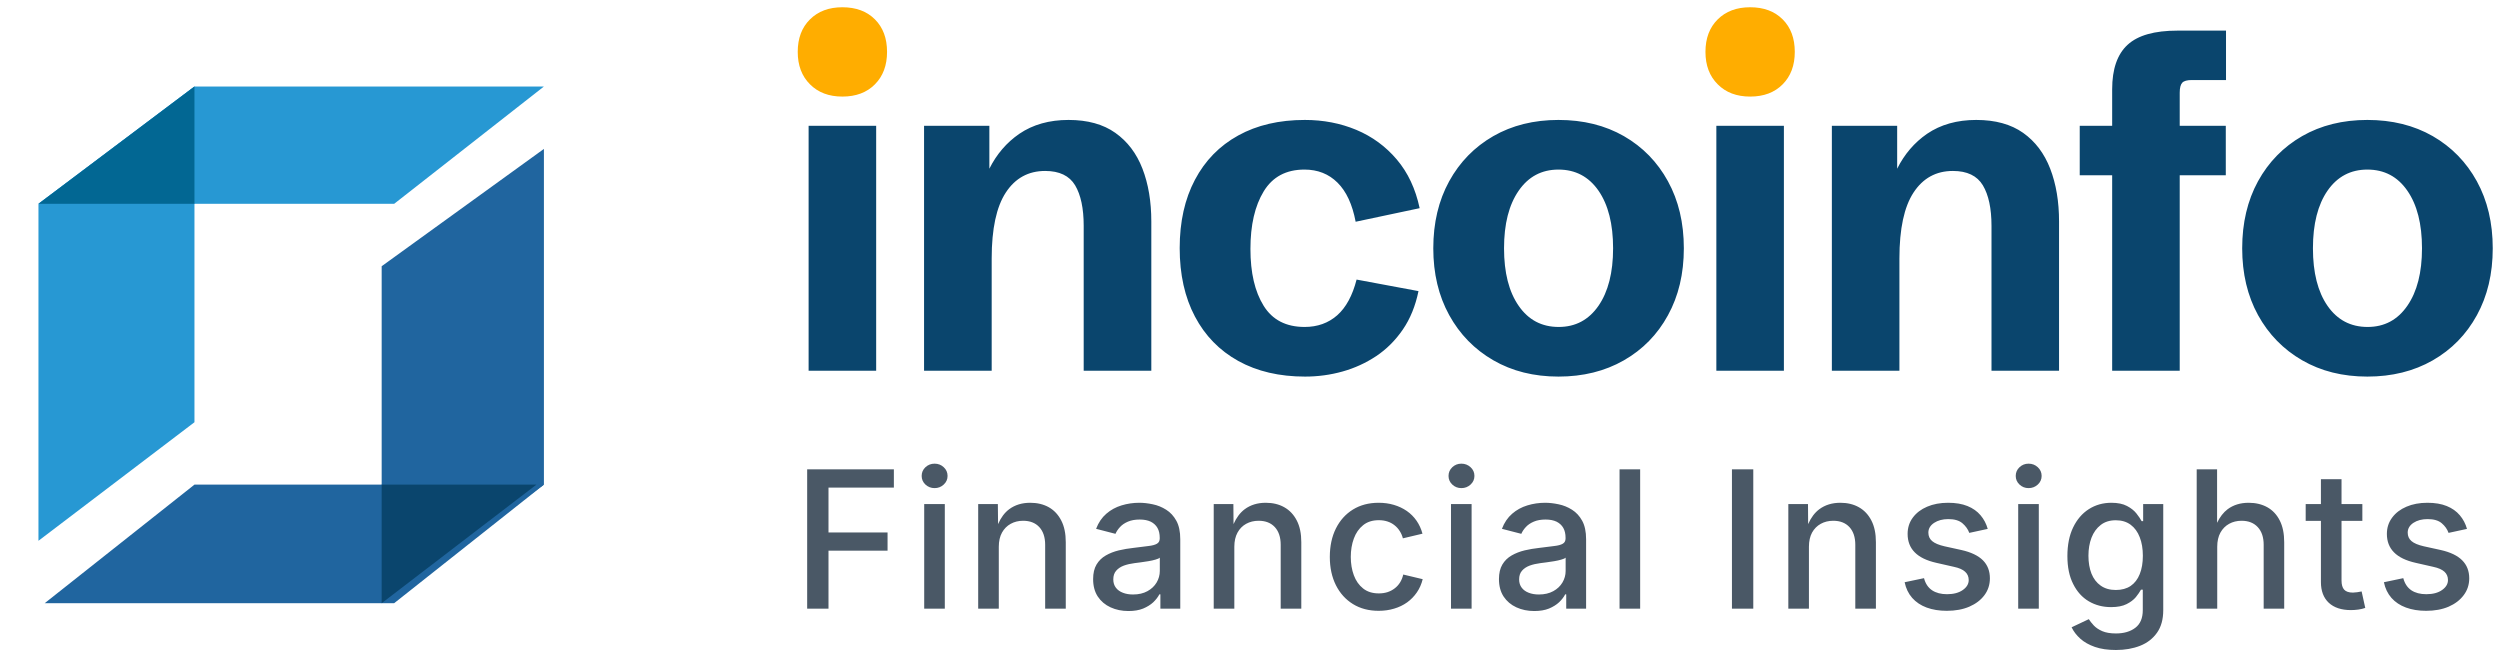
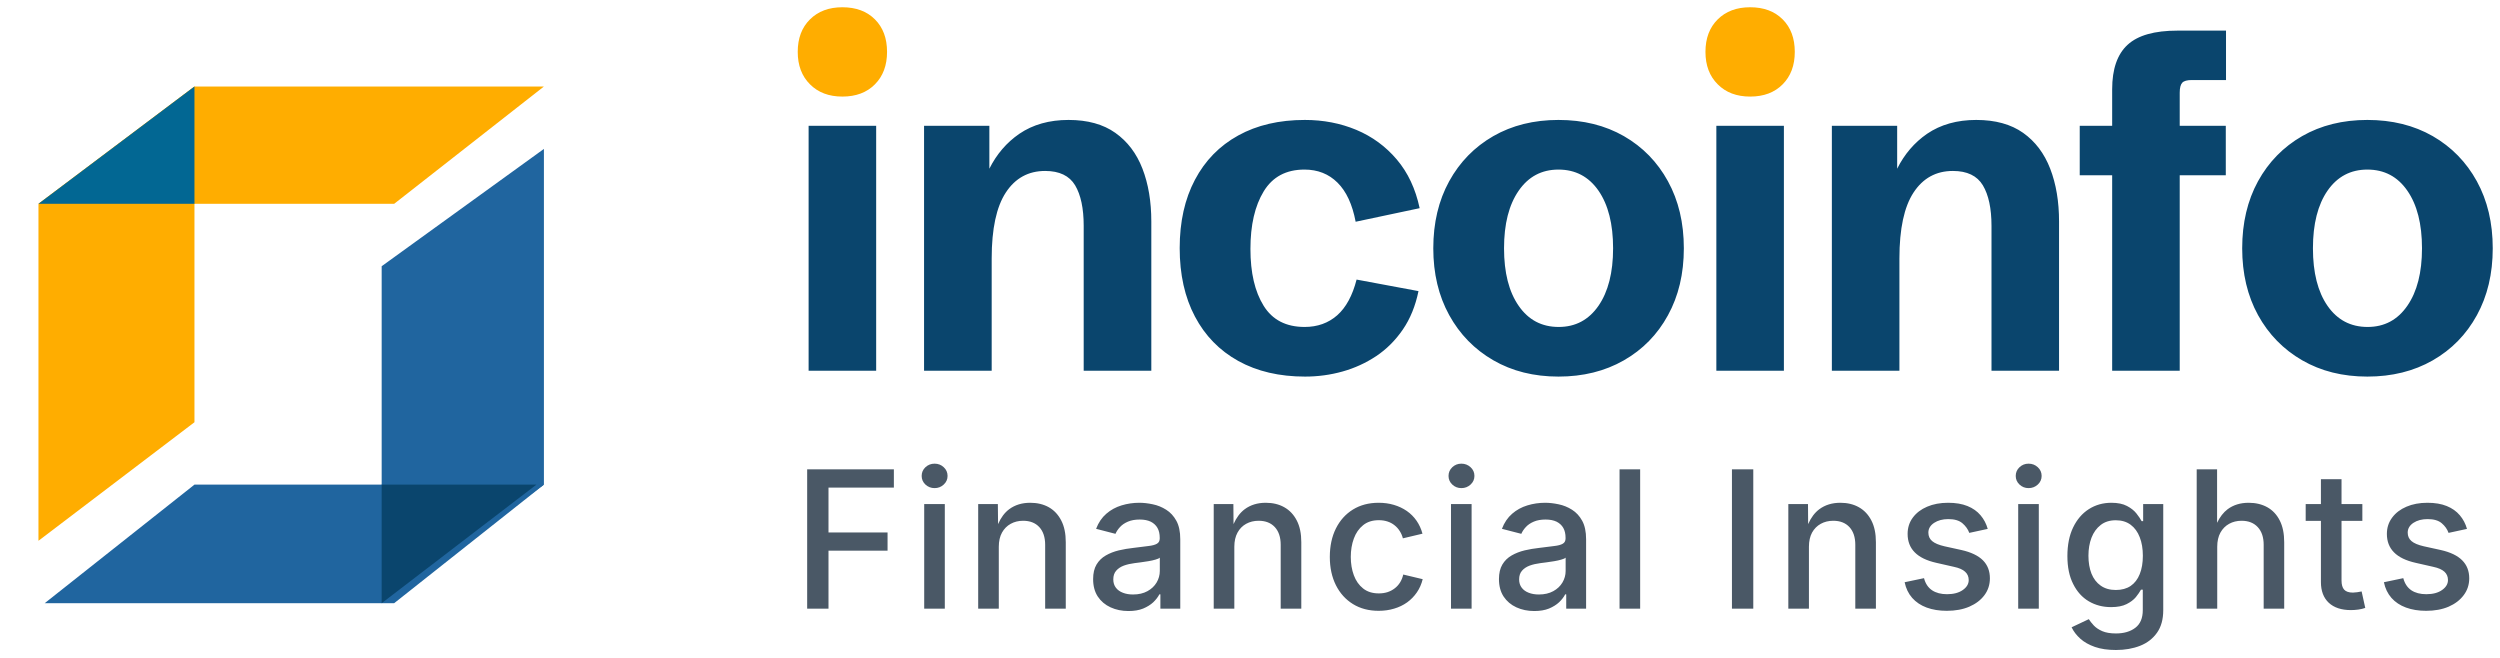
<svg xmlns="http://www.w3.org/2000/svg" viewBox="-1 -2.29 344.54 90.58" width="344.54" height="90.58" role="img" aria-labelledby="logo-title">
  <g transform="scale(1.72)">
-     <path fill="#2798D3" d="M2.5 15 15 5.6v26.9L2.5 42z" />
-     <path fill="#2798D3" d="M2.5 15 15 5.6h28L31 15z" />
+     <path fill="#FFAD00" d="M2.5 15 15 5.6v26.9L2.5 42z" />
+     <path fill="#FFAD00" d="M2.5 15 15 5.6h28L31 15z" />
    <path fill="#026793" d="M2.5 15 15 5.6V15z" />
    <path fill="#20659F" d="M30 20 43 10.6v26.9L30 47z" />
    <path fill="#20659F" d="M3 47l12-9.5h28L31 47z" />
    <path fill="#0A456D" d="M30 37.5h12.4L30 47z" />
  </g>
  <path fill="#0A456D" d="M119.75 48.80L110.44 48.80L110.44 15.05L119.75 15.05M135.67 48.80L126.35 48.80L126.35 15.05L135.35 15.05L135.35 20.96Q136.85 17.96 139.48 16.15Q142.29 14.24 146.26 14.24Q150.20 14.24 152.71 16.02Q155.23 17.80 156.45 20.96Q157.67 24.11 157.67 28.24L157.67 48.80L148.35 48.80L148.35 28.83Q148.35 25.24 147.17 23.25Q145.98 21.27 143.04 21.27Q139.57 21.27 137.62 24.24Q135.67 27.21 135.67 33.33M178.86 49.61Q173.55 49.61 169.66 47.46Q165.77 45.30 163.68 41.33Q161.58 37.36 161.58 31.90Q161.58 26.46 163.68 22.49Q165.77 18.52 169.65 16.38Q173.52 14.24 178.83 14.24Q182.65 14.24 185.93 15.61Q189.21 16.99 191.50 19.69Q193.80 22.40 194.65 26.40L185.83 28.27Q185.15 24.68 183.33 22.88Q181.52 21.08 178.77 21.08Q174.99 21.08 173.16 24.08Q171.33 27.08 171.33 32.02Q171.33 36.93 173.15 39.85Q174.96 42.77 178.80 42.77Q181.46 42.77 183.29 41.16Q185.11 39.55 185.96 36.24L194.49 37.83Q193.86 40.90 192.33 43.13Q190.80 45.36 188.66 46.79Q186.52 48.21 184.02 48.91Q181.52 49.61 178.86 49.61M213.78 49.61Q208.69 49.61 204.80 47.36Q200.91 45.11 198.72 41.13Q196.53 37.15 196.53 31.93Q196.53 26.68 198.72 22.69Q200.91 18.71 204.80 16.47Q208.69 14.24 213.78 14.24Q218.91 14.24 222.80 16.47Q226.69 18.71 228.87 22.69Q231.06 26.68 231.06 31.93Q231.06 37.18 228.87 41.16Q226.69 45.15 222.78 47.38Q218.87 49.61 213.78 49.61M213.81 42.77Q217.28 42.77 219.30 39.85Q221.31 36.93 221.31 31.93Q221.31 26.90 219.30 23.99Q217.28 21.08 213.78 21.08Q210.31 21.08 208.30 23.99Q206.28 26.90 206.28 31.93Q206.28 36.96 208.30 39.86Q210.31 42.77 213.81 42.77M244.85 48.80L235.54 48.80L235.54 15.05L244.85 15.05M260.77 48.80L251.46 48.80L251.46 15.05L260.46 15.05L260.46 20.96Q261.96 17.96 264.58 16.15Q267.39 14.24 271.36 14.24Q275.30 14.24 277.82 16.02Q280.33 17.80 281.55 20.96Q282.77 24.11 282.77 28.24L282.77 48.80L273.46 48.80L273.46 28.83Q273.46 25.24 272.27 23.25Q271.08 21.27 268.14 21.27Q264.67 21.27 262.72 24.24Q260.77 27.21 260.77 33.33M299.40 48.80L290.09 48.80L290.09 21.86L285.62 21.86L285.62 15.05L290.09 15.05L290.09 10.02Q290.09 5.83 292.22 3.88Q294.34 1.93 299.09 1.93L305.78 1.93L305.78 8.74L301.06 8.74Q300.09 8.74 299.75 9.11Q299.40 9.49 299.40 10.49L299.40 15.05L305.75 15.05L305.75 21.86L299.40 21.86M325.26 49.61Q320.16 49.61 316.27 47.36Q312.38 45.11 310.19 41.13Q308.01 37.15 308.01 31.93Q308.01 26.68 310.19 22.69Q312.38 18.71 316.27 16.47Q320.16 14.24 325.26 14.24Q330.38 14.24 334.27 16.47Q338.16 18.71 340.35 22.69Q342.54 26.68 342.54 31.93Q342.54 37.18 340.35 41.16Q338.16 45.15 334.26 47.38Q330.35 49.61 325.26 49.61M325.29 42.77Q328.76 42.77 330.77 39.85Q332.79 36.93 332.79 31.93Q332.79 26.90 330.77 23.99Q328.76 21.08 325.26 21.08Q321.79 21.08 319.77 23.99Q317.76 26.90 317.76 31.93Q317.76 36.96 319.77 39.86Q321.79 42.77 325.29 42.77" />
  <path fill="#ffad00" d="M115.09 11.02Q112.31 11.02 110.63 9.33Q108.94 7.65 108.94 4.86Q108.94 2.05 110.63 0.38Q112.31-1.29 115.09-1.29Q117.91-1.29 119.58 0.38Q121.25 2.05 121.25 4.86Q121.25 7.65 119.58 9.33Q117.91 11.02 115.09 11.02M240.20 11.02Q237.41 11.02 235.73 9.33Q234.04 7.65 234.04 4.86Q234.04 2.05 235.73 0.38Q237.41-1.29 240.20-1.29Q243.01-1.29 244.68 0.38Q246.35 2.05 246.35 4.86Q246.35 7.65 244.68 9.33Q243.01 11.02 240.20 11.02" />
  <path fill="#4A5866" d="M113.18 81.59L110.24 81.59L110.24 62.39L122.19 62.39L122.19 64.91L113.18 64.91L113.18 71.09L121.32 71.09L121.32 73.60L113.18 73.60M129.21 81.59L126.37 81.59L126.37 67.18L129.21 67.18L129.21 81.59M127.80 64.98Q127.07 64.98 126.54 64.49Q126.02 64 126.02 63.30Q126.02 62.59 126.54 62.10Q127.07 61.61 127.80 61.61Q128.54 61.61 129.06 62.10Q129.59 62.59 129.59 63.30Q129.59 64 129.06 64.49Q128.54 64.98 127.80 64.98M136.65 73.06L136.65 81.59L133.81 81.59L133.81 67.18L136.52 67.18L136.55 69.94Q137.14 68.59 138.08 67.89Q139.28 67 140.98 67Q142.45 67 143.55 67.62Q144.64 68.24 145.26 69.45Q145.88 70.65 145.88 72.44L145.88 81.59L143.04 81.59L143.04 72.79Q143.04 71.23 142.23 70.35Q141.42 69.48 140 69.48Q139.05 69.48 138.29 69.90Q137.53 70.32 137.09 71.11Q136.65 71.91 136.65 73.06M154.52 81.92Q153.16 81.92 152.05 81.41Q150.94 80.90 150.29 79.92Q149.65 78.94 149.65 77.52Q149.65 76.30 150.12 75.51Q150.59 74.72 151.40 74.26Q152.20 73.80 153.19 73.56Q154.17 73.33 155.19 73.22Q156.47 73.06 157.27 72.96Q158.07 72.87 158.45 72.64Q158.83 72.42 158.83 71.91L158.83 71.84Q158.83 71.02 158.52 70.47Q158.21 69.92 157.60 69.61Q156.98 69.31 156.07 69.31Q155.13 69.31 154.45 69.60Q153.77 69.89 153.36 70.34Q152.94 70.79 152.73 71.28L150.06 70.59Q150.55 69.30 151.47 68.51Q152.38 67.72 153.57 67.36Q154.75 67 156.02 67Q156.89 67 157.87 67.21Q158.85 67.41 159.72 67.96Q160.58 68.50 161.12 69.48Q161.66 70.46 161.66 72.03L161.66 81.59L158.92 81.59L158.92 79.62L158.78 79.62Q158.49 80.18 157.94 80.71Q157.38 81.23 156.54 81.58Q155.70 81.92 154.52 81.92M155.15 79.64Q156.31 79.64 157.14 79.18Q157.96 78.73 158.40 77.99Q158.84 77.24 158.84 76.40L158.84 74.56Q158.69 74.71 158.25 74.83Q157.82 74.96 157.27 75.05Q156.71 75.15 156.20 75.21Q155.68 75.28 155.35 75.32Q154.55 75.42 153.88 75.66Q153.22 75.91 152.83 76.36Q152.43 76.81 152.43 77.56Q152.43 78.24 152.79 78.71Q153.14 79.17 153.75 79.40Q154.35 79.64 155.15 79.64M169.11 73.06L169.11 81.59L166.27 81.59L166.27 67.18L168.98 67.18L169 69.94Q169.60 68.59 170.54 67.89Q171.74 67 173.44 67Q174.91 67 176 67.62Q177.10 68.24 177.72 69.45Q178.34 70.65 178.34 72.44L178.34 81.59L175.50 81.59L175.50 72.79Q175.50 71.23 174.69 70.35Q173.88 69.48 172.46 69.48Q171.50 69.48 170.74 69.90Q169.98 70.32 169.55 71.11Q169.11 71.91 169.11 73.06M189 81.89Q186.97 81.89 185.46 80.96Q183.95 80.03 183.11 78.36Q182.27 76.68 182.27 74.47Q182.27 72.22 183.11 70.54Q183.95 68.86 185.46 67.93Q186.97 67 189 67Q190.12 67 191.10 67.29Q192.08 67.58 192.88 68.13Q193.67 68.68 194.22 69.47Q194.77 70.26 195.04 71.26L192.34 71.90Q192.20 71.35 191.90 70.89Q191.61 70.43 191.19 70.10Q190.77 69.76 190.22 69.58Q189.67 69.40 189.02 69.40Q187.71 69.40 186.86 70.09Q186 70.78 185.58 71.93Q185.16 73.07 185.16 74.47Q185.16 75.85 185.58 76.99Q186 78.13 186.86 78.81Q187.71 79.49 189.02 79.49Q189.69 79.49 190.24 79.31Q190.80 79.12 191.23 78.78Q191.67 78.44 191.97 77.95Q192.26 77.47 192.39 76.89L195.07 77.53Q194.82 78.55 194.26 79.36Q193.71 80.16 192.92 80.73Q192.12 81.30 191.13 81.59Q190.14 81.89 189 81.89M201.81 81.59L198.97 81.59L198.97 67.18L201.81 67.18L201.81 81.59M200.40 64.98Q199.67 64.98 199.15 64.49Q198.63 64 198.63 63.30Q198.63 62.59 199.15 62.10Q199.67 61.61 200.40 61.61Q201.14 61.61 201.67 62.10Q202.20 62.59 202.20 63.30Q202.20 64 201.67 64.49Q201.14 64.98 200.40 64.98M210.45 81.92Q209.09 81.92 207.98 81.41Q206.87 80.90 206.22 79.92Q205.58 78.94 205.58 77.52Q205.58 76.30 206.05 75.51Q206.52 74.72 207.33 74.26Q208.13 73.80 209.12 73.56Q210.10 73.33 211.12 73.22Q212.40 73.06 213.20 72.96Q214 72.87 214.38 72.64Q214.76 72.42 214.76 71.91L214.76 71.84Q214.76 71.02 214.45 70.47Q214.14 69.92 213.53 69.61Q212.91 69.31 212 69.31Q211.06 69.31 210.38 69.60Q209.70 69.89 209.29 70.34Q208.87 70.79 208.66 71.28L205.99 70.59Q206.48 69.30 207.40 68.51Q208.31 67.72 209.50 67.36Q210.68 67 211.95 67Q212.82 67 213.80 67.21Q214.78 67.41 215.65 67.96Q216.51 68.50 217.05 69.48Q217.59 70.46 217.59 72.03L217.59 81.59L214.85 81.59L214.85 79.62L214.71 79.62Q214.42 80.18 213.87 80.71Q213.31 81.23 212.47 81.58Q211.62 81.92 210.45 81.92M211.08 79.64Q212.24 79.64 213.07 79.18Q213.89 78.73 214.33 77.99Q214.77 77.24 214.77 76.40L214.77 74.56Q214.62 74.71 214.18 74.83Q213.75 74.96 213.20 75.05Q212.64 75.15 212.13 75.21Q211.61 75.28 211.28 75.32Q210.48 75.42 209.81 75.66Q209.15 75.91 208.76 76.36Q208.36 76.81 208.36 77.56Q208.36 78.24 208.72 78.71Q209.07 79.17 209.68 79.40Q210.28 79.64 211.08 79.64M222.20 62.39L225.04 62.39L225.04 81.59L222.20 81.59M237.69 62.39L240.63 62.39L240.63 81.59L237.69 81.59M248.30 73.06L248.30 81.59L245.46 81.59L245.46 67.18L248.17 67.18L248.19 69.94Q248.79 68.59 249.73 67.89Q250.93 67 252.63 67Q254.10 67 255.19 67.62Q256.29 68.24 256.91 69.45Q257.53 70.65 257.53 72.44L257.53 81.59L254.69 81.59L254.69 72.79Q254.69 71.23 253.88 70.35Q253.07 69.48 251.65 69.48Q250.69 69.48 249.93 69.90Q249.17 70.32 248.73 71.11Q248.30 71.91 248.30 73.06M267.30 81.89Q265.74 81.89 264.52 81.44Q263.31 80.99 262.53 80.11Q261.75 79.22 261.49 77.95L264.16 77.39Q264.45 78.51 265.27 79.06Q266.08 79.60 267.33 79.60Q268.69 79.60 269.51 79.02Q270.32 78.45 270.32 77.65Q270.32 76.95 269.82 76.50Q269.33 76.05 268.29 75.83L265.87 75.28Q263.86 74.83 262.88 73.83Q261.90 72.84 261.90 71.29Q261.90 70.01 262.62 69.04Q263.34 68.07 264.59 67.54Q265.85 67 267.48 67Q269.04 67 270.15 67.45Q271.26 67.90 271.95 68.72Q272.64 69.53 272.94 70.60L270.40 71.15Q270.12 70.39 269.45 69.82Q268.78 69.25 267.51 69.25Q266.34 69.25 265.55 69.77Q264.76 70.30 264.76 71.11Q264.76 71.84 265.28 72.28Q265.81 72.73 266.99 73L269.31 73.51Q271.31 73.96 272.28 74.93Q273.24 75.90 273.24 77.41Q273.24 78.72 272.49 79.73Q271.74 80.74 270.40 81.32Q269.07 81.89 267.30 81.89M279.98 81.59L277.14 81.59L277.14 67.18L279.98 67.18L279.98 81.59M278.57 64.98Q277.84 64.98 277.32 64.49Q276.80 64 276.80 63.30Q276.80 62.59 277.32 62.10Q277.84 61.61 278.57 61.61Q279.31 61.61 279.84 62.10Q280.37 62.59 280.37 63.30Q280.37 64 279.84 64.49Q279.31 64.98 278.57 64.98M290.61 87.29Q288.94 87.29 287.72 86.87Q286.49 86.44 285.70 85.73Q284.91 85.02 284.50 84.16L286.87 83.04Q287.13 83.45 287.56 83.91Q287.99 84.37 288.72 84.69Q289.46 85.01 290.61 85.01Q292.26 85.01 293.28 84.23Q294.31 83.45 294.31 81.79L294.31 78.98L294.06 78.98Q293.80 79.45 293.35 80.01Q292.89 80.56 292.07 80.97Q291.25 81.38 289.94 81.38Q288.23 81.38 286.87 80.58Q285.51 79.78 284.72 78.20Q283.92 76.63 283.92 74.34Q283.92 72.04 284.71 70.40Q285.50 68.76 286.87 67.88Q288.25 67 289.98 67Q291.30 67 292.13 67.44Q292.97 67.88 293.44 68.48Q293.91 69.08 294.15 69.53L294.36 69.53L294.36 67.18L297.13 67.18L297.13 81.80Q297.13 83.70 296.27 84.91Q295.41 86.13 293.94 86.71Q292.46 87.29 290.61 87.29M290.59 79.02Q291.81 79.02 292.64 78.46Q293.47 77.89 293.89 76.83Q294.32 75.77 294.32 74.30Q294.32 72.84 293.89 71.75Q293.47 70.65 292.64 70.03Q291.81 69.41 290.59 69.41Q289.34 69.41 288.51 70.06Q287.67 70.71 287.24 71.82Q286.82 72.92 286.82 74.30Q286.82 75.70 287.24 76.77Q287.67 77.83 288.51 78.42Q289.36 79.02 290.59 79.02M304.57 73.06L304.57 81.59L301.74 81.59L301.74 62.39L304.55 62.39L304.55 69.76Q305.13 68.55 306 67.89Q307.20 67 308.90 67Q310.37 67 311.48 67.62Q312.58 68.24 313.19 69.45Q313.80 70.65 313.80 72.44L313.80 81.59L310.97 81.59L310.97 72.79Q310.97 71.23 310.15 70.35Q309.34 69.48 307.92 69.48Q306.97 69.48 306.21 69.90Q305.45 70.32 305.01 71.11Q304.57 71.91 304.57 73.06M321.70 67.18L324.57 67.18L324.57 69.49L321.70 69.49L321.70 77.70Q321.70 78.57 322.06 78.97Q322.43 79.38 323.27 79.38Q323.49 79.38 323.85 79.33Q324.21 79.27 324.47 79.22L324.97 81.49Q324.52 81.65 324 81.72Q323.49 81.79 322.99 81.79Q321.03 81.79 319.94 80.78Q318.86 79.76 318.86 77.93L318.86 69.49L316.76 69.49L316.76 67.18L318.86 67.18L318.86 63.75L321.70 63.75M333.36 81.89Q331.80 81.89 330.58 81.44Q329.36 80.99 328.58 80.11Q327.80 79.22 327.54 77.95L330.21 77.39Q330.51 78.51 331.32 79.06Q332.13 79.60 333.38 79.60Q334.75 79.60 335.56 79.02Q336.37 78.45 336.37 77.65Q336.37 76.95 335.88 76.50Q335.38 76.05 334.35 75.83L331.93 75.28Q329.91 74.83 328.93 73.83Q327.95 72.84 327.95 71.29Q327.95 70.01 328.68 69.04Q329.40 68.07 330.65 67.54Q331.90 67 333.54 67Q335.10 67 336.20 67.45Q337.31 67.90 338 68.72Q338.69 69.53 338.99 70.60L336.45 71.15Q336.18 70.39 335.51 69.82Q334.84 69.25 333.56 69.25Q332.39 69.25 331.60 69.77Q330.82 70.30 330.82 71.11Q330.82 71.84 331.34 72.28Q331.86 72.73 333.05 73L335.37 73.51Q337.37 73.96 338.33 74.93Q339.30 75.90 339.30 77.41Q339.30 78.72 338.54 79.73Q337.79 80.74 336.46 81.32Q335.12 81.89 333.36 81.89" />
</svg>
